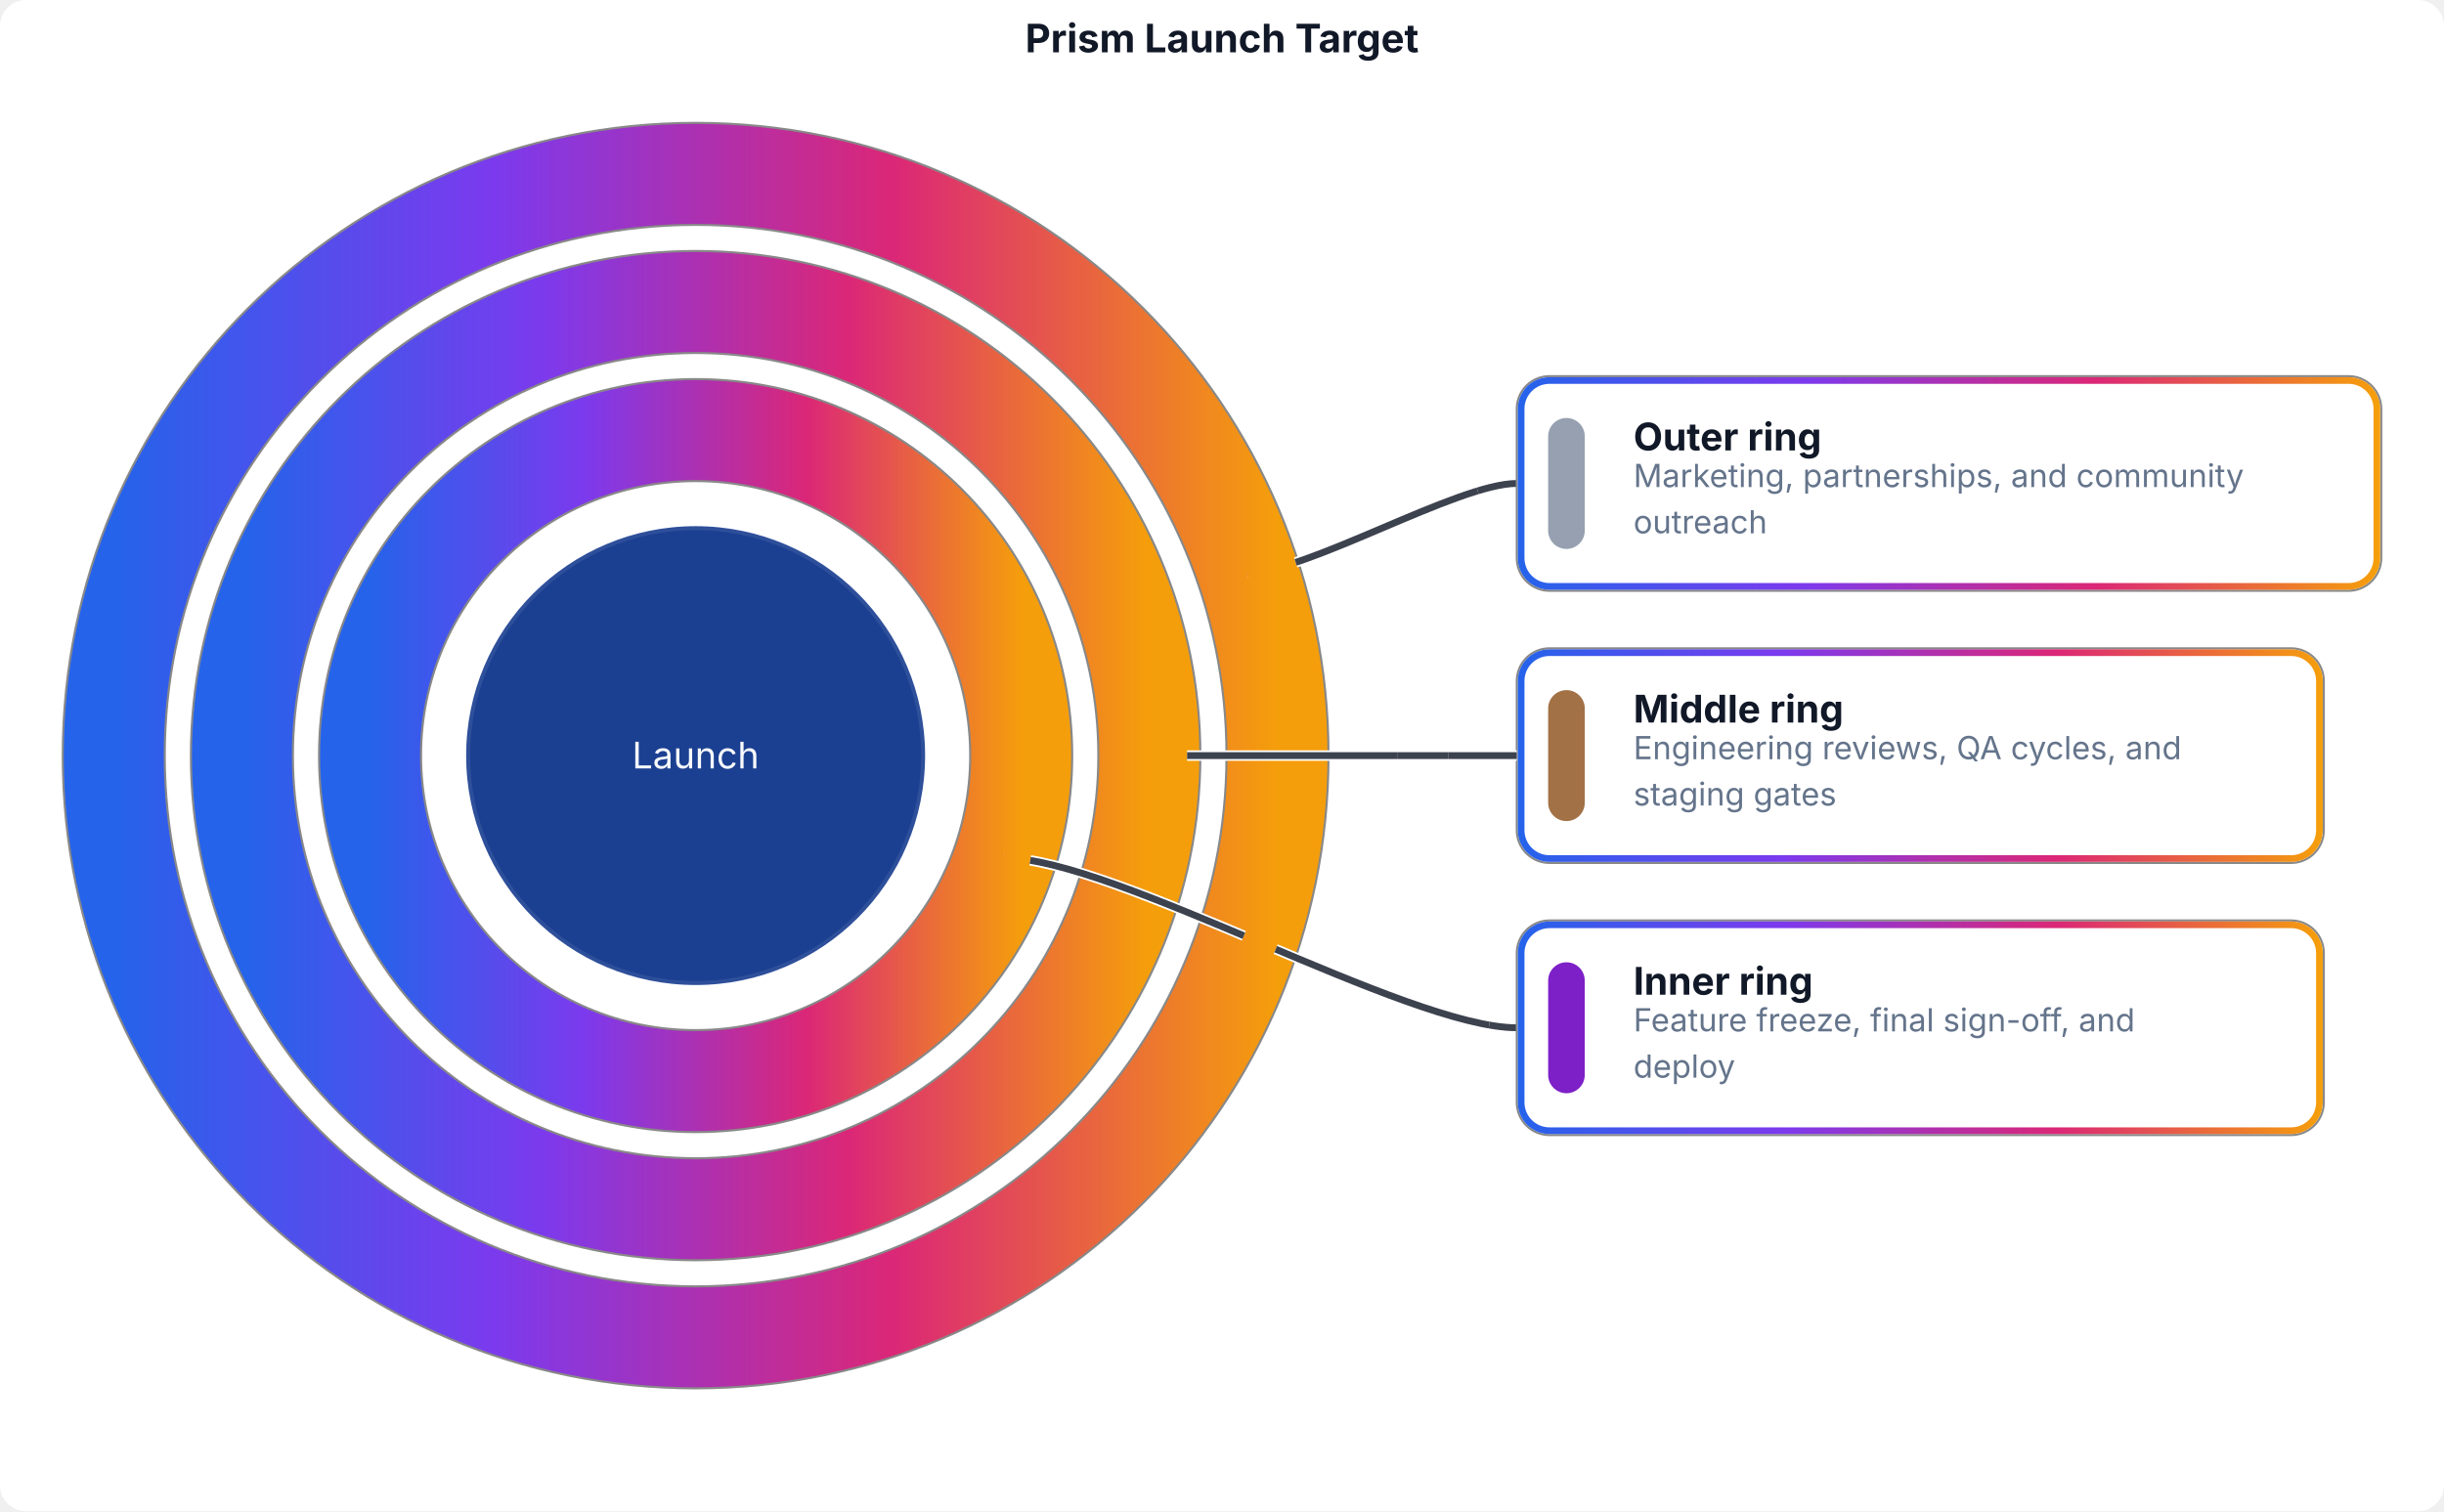
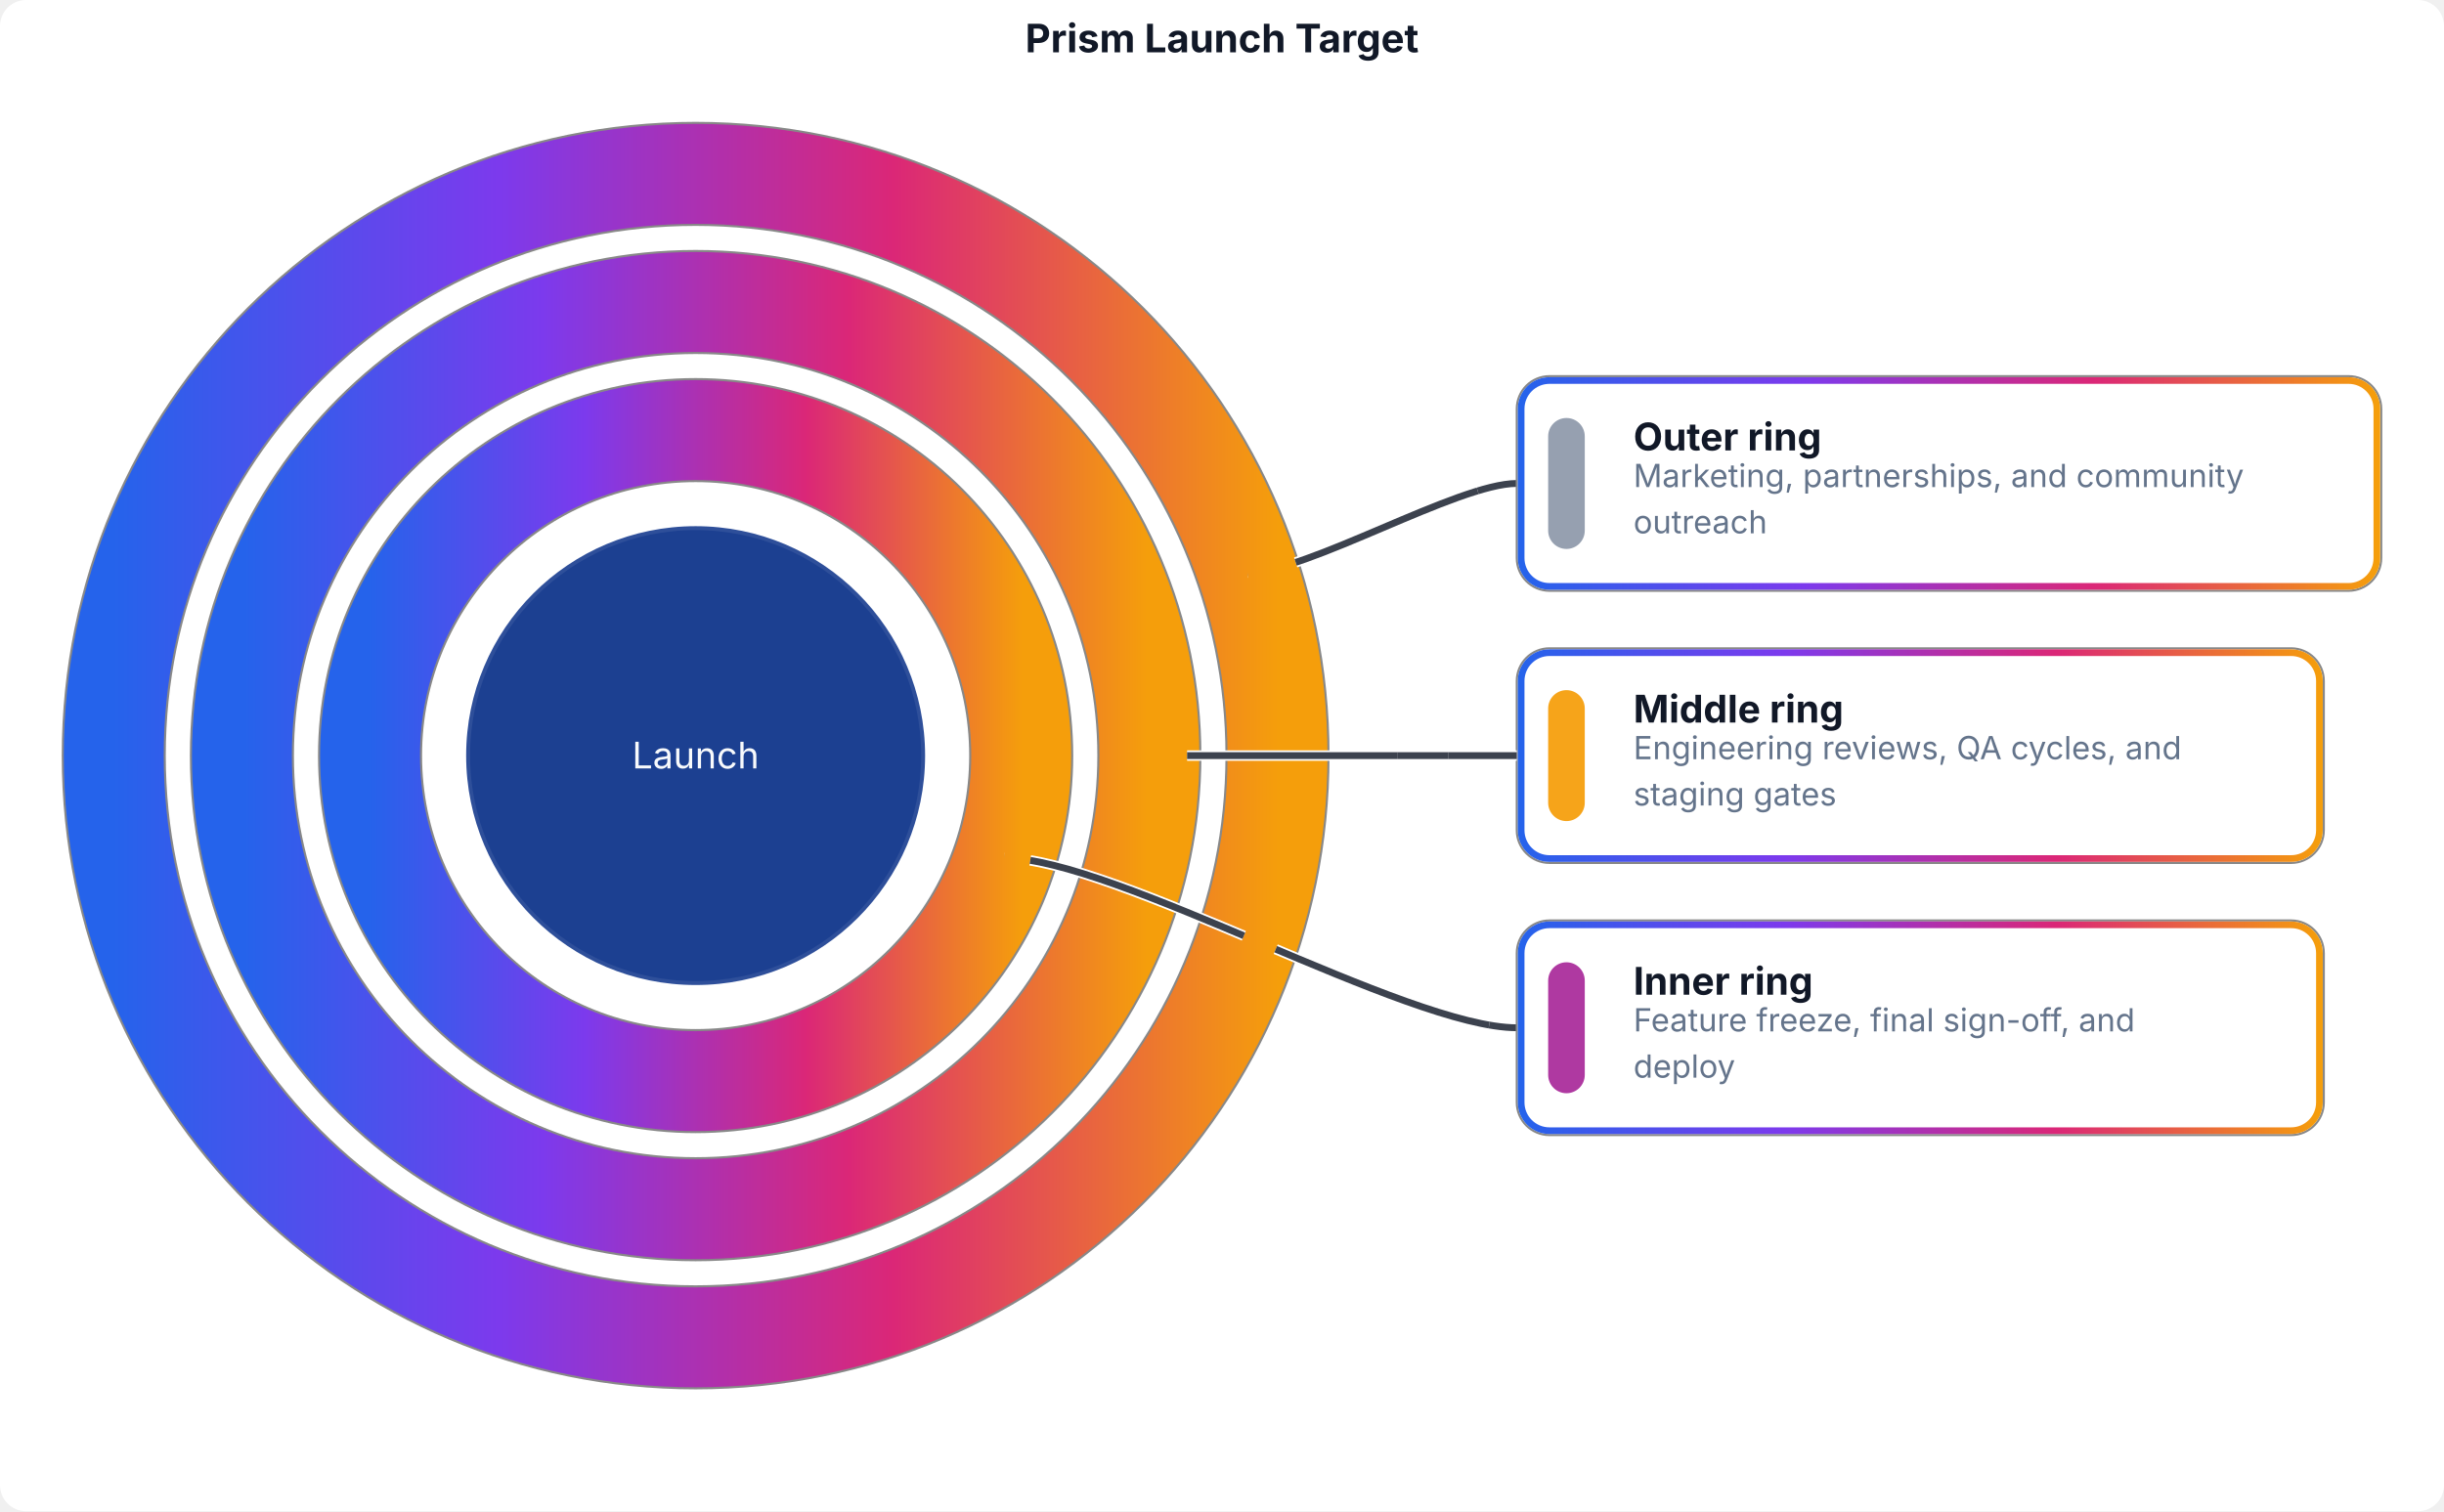
<svg xmlns="http://www.w3.org/2000/svg" width="934.56" height="578.00" viewBox="0 0 934.56 578.00">
  <defs>
    <marker id="arrowhead" markerWidth="10" markerHeight="7" refX="9" refY="3.5" orient="auto">
      <polygon points="0 0, 10 3.5, 0 7" fill="#64748B" />
    </marker>
    <marker id="arrowhead-open" markerWidth="12" markerHeight="9" refX="11" refY="4.50" orient="auto">
      <polygon points="0 0, 12 4.50, 0 9" fill="#FFFFFF" stroke="#64748B" stroke-width="1.50" />
    </marker>
    <marker id="arrowhead-filled-diamond" markerWidth="14" markerHeight="9" refX="1" refY="4.50" orient="auto">
      <polygon points="1 4.50, 7 1, 13 4.50, 7 8" fill="#64748B" />
    </marker>
    <marker id="arrowhead-open-diamond" markerWidth="14" markerHeight="9" refX="1" refY="4.50" orient="auto">
      <polygon points="1 4.50, 7 1, 13 4.50, 7 8" fill="#FFFFFF" stroke="#64748B" stroke-width="1.50" />
    </marker>
  </defs>
  <rect width="934.56" height="578.00" fill="#FFFFFF" rx="10.00" ry="10.00" />
  <text x="467.28" y="20.00" text-anchor="middle" font-family="&quot;Segoe UI&quot;, Inter, Arial, sans-serif" font-size="15.00" font-weight="bold" fill="#111827">Prism Launch Target</text>
  <path d="M 477.20,218.99 C 499.81,218.99 557.38,184.91 580.00,184.91" fill="none" stroke="#3C424E" stroke-width="2.62" stroke-linecap="round" />
  <path d="M 439.50,289.00 C 470.41,289.00 549.09,289.00 580.00,289.00" fill="none" stroke="#3C424E" stroke-width="2.62" stroke-linecap="round" />
  <path d="M 384.18,328.17 C 426.18,328.17 538.00,393.09 580.00,393.09" fill="none" stroke="#3C424E" stroke-width="2.62" stroke-linecap="round" />
  <g transform="translate(24.00,47.00)">
    <defs>
      <linearGradient id="node-0-stroke-gradient" x1="0%" y1="0%" x2="100%" y2="0%">
        <stop offset="0%" stop-color="#2563EB" />
        <stop offset="33%" stop-color="#7C3AED" />
        <stop offset="67%" stop-color="#DB2777" />
        <stop offset="100%" stop-color="#F59E0B" />
      </linearGradient>
    </defs>
    <circle cx="242.00" cy="242.00" r="222.50" fill="none" stroke="url(#node-0-stroke-gradient)" stroke-width="39.00" />
    <circle cx="242.00" cy="242.00" r="203.00" fill="none" stroke="#888888" stroke-width="0.80" />
    <circle cx="242.00" cy="242.00" r="242.00" fill="none" stroke="#888888" stroke-width="0.80" />
  </g>
  <g transform="translate(73.00,96.00)">
    <defs>
      <linearGradient id="node-1-stroke-gradient" x1="0%" y1="0%" x2="100%" y2="0%">
        <stop offset="0%" stop-color="#2563EB" />
        <stop offset="33%" stop-color="#7C3AED" />
        <stop offset="67%" stop-color="#DB2777" />
        <stop offset="100%" stop-color="#F59E0B" />
      </linearGradient>
    </defs>
    <circle cx="193.00" cy="193.00" r="173.50" fill="none" stroke="url(#node-1-stroke-gradient)" stroke-width="39.00" />
    <circle cx="193.00" cy="193.00" r="154.00" fill="none" stroke="#888888" stroke-width="0.80" />
    <circle cx="193.00" cy="193.00" r="193.00" fill="none" stroke="#888888" stroke-width="0.80" />
  </g>
  <g transform="translate(122.00,145.00)">
    <defs>
      <linearGradient id="node-2-stroke-gradient" x1="0%" y1="0%" x2="100%" y2="0%">
        <stop offset="0%" stop-color="#2563EB" />
        <stop offset="33%" stop-color="#7C3AED" />
        <stop offset="67%" stop-color="#DB2777" />
        <stop offset="100%" stop-color="#F59E0B" />
      </linearGradient>
    </defs>
    <circle cx="144.00" cy="144.00" r="124.50" fill="none" stroke="url(#node-2-stroke-gradient)" stroke-width="39.00" />
    <circle cx="144.00" cy="144.00" r="105.00" fill="none" stroke="#888888" stroke-width="0.80" />
    <circle cx="144.00" cy="144.00" r="144.00" fill="none" stroke="#888888" stroke-width="0.80" />
  </g>
  <g transform="translate(179.00,202.00)">
    <ellipse cx="87.00" cy="87.00" rx="87.00" ry="87.00" fill="#1C4091" stroke="#2E4F9A" stroke-width="1.50" />
    <text x="87.00" y="91.90" text-anchor="middle" font-family="&quot;Segoe UI&quot;, Inter, Arial, sans-serif" font-size="14.00" fill="#F8FAFC">Launch</text>
  </g>
  <g transform="translate(580.00,143.87)">
    <defs>
      <linearGradient id="target-card_0-accent" x1="0%" y1="0%" x2="100%" y2="0%">
        <stop offset="0%" stop-color="#2563EB" />
        <stop offset="33%" stop-color="#7C3AED" />
        <stop offset="67%" stop-color="#DB2777" />
        <stop offset="100%" stop-color="#F59E0B" />
      </linearGradient>
    </defs>
    <rect x="0" y="0" width="330.56" height="82.09" rx="12.50" ry="12.50" fill="#FFFFFF" stroke="none" />
    <rect x="0" y="0" width="330.56" height="82.09" rx="12.50" ry="12.50" fill="none" stroke="#888888" stroke-width="0.80" />
    <rect x="1.67" y="1.67" width="327.21" height="78.74" rx="10.82" ry="10.82" fill="none" stroke="url(#target-card_0-accent)" stroke-width="2.55" />
    <rect x="12.00" y="16.00" width="14.00" height="50.09" rx="7.00" ry="7.00" fill="#96A0B0" stroke="none" />
    <text x="44.60" y="28.40" text-anchor="start" font-family="&quot;Segoe UI&quot;, Inter, Arial, sans-serif" font-size="14.60" font-weight="bold" fill="#111827">Outer ring</text>
    <text x="44.60" y="42.43" text-anchor="start" font-family="&quot;Segoe UI&quot;, Inter, Arial, sans-serif" font-size="12.20" fill="#64748B">Marketing, partnerships, and community</text>
    <text x="44.60" y="60.12" text-anchor="start" font-family="&quot;Segoe UI&quot;, Inter, Arial, sans-serif" font-size="12.20" fill="#64748B">outreach</text>
  </g>
  <g transform="translate(580.00,247.96)">
    <defs>
      <linearGradient id="target-card_1-accent" x1="0%" y1="0%" x2="100%" y2="0%">
        <stop offset="0%" stop-color="#2563EB" />
        <stop offset="33%" stop-color="#7C3AED" />
        <stop offset="67%" stop-color="#DB2777" />
        <stop offset="100%" stop-color="#F59E0B" />
      </linearGradient>
    </defs>
    <rect x="0" y="0" width="308.60" height="82.09" rx="12.50" ry="12.50" fill="#FFFFFF" stroke="none" />
    <rect x="0" y="0" width="308.60" height="82.09" rx="12.50" ry="12.50" fill="none" stroke="#888888" stroke-width="0.80" />
    <rect x="1.67" y="1.67" width="305.25" height="78.74" rx="10.82" ry="10.82" fill="none" stroke="url(#target-card_1-accent)" stroke-width="2.55" />
-     <rect x="12.00" y="16.00" width="14.00" height="50.09" rx="7.00" ry="7.00" fill="#A27146" stroke="none" />
+     <rect x="12.00" y="16.00" width="14.00" height="50.09" rx="7.00" ry="7.00" fill="#F6A41A" stroke="none" />
    <text x="44.60" y="28.40" text-anchor="start" font-family="&quot;Segoe UI&quot;, Inter, Arial, sans-serif" font-size="14.60" font-weight="bold" fill="#111827">Middle ring</text>
    <text x="44.60" y="42.43" text-anchor="start" font-family="&quot;Segoe UI&quot;, Inter, Arial, sans-serif" font-size="12.20" fill="#64748B">Engineering reviews, QA cycles, and</text>
    <text x="44.60" y="60.12" text-anchor="start" font-family="&quot;Segoe UI&quot;, Inter, Arial, sans-serif" font-size="12.20" fill="#64748B">staging gates</text>
  </g>
  <g transform="translate(580.00,352.05)">
    <defs>
      <linearGradient id="target-card_2-accent" x1="0%" y1="0%" x2="100%" y2="0%">
        <stop offset="0%" stop-color="#2563EB" />
        <stop offset="33%" stop-color="#7C3AED" />
        <stop offset="67%" stop-color="#DB2777" />
        <stop offset="100%" stop-color="#F59E0B" />
      </linearGradient>
    </defs>
    <rect x="0" y="0" width="308.60" height="82.09" rx="12.50" ry="12.50" fill="#FFFFFF" stroke="none" />
    <rect x="0" y="0" width="308.60" height="82.09" rx="12.50" ry="12.50" fill="none" stroke="#888888" stroke-width="0.80" />
    <rect x="1.67" y="1.67" width="305.25" height="78.74" rx="10.82" ry="10.82" fill="none" stroke="url(#target-card_2-accent)" stroke-width="2.55" />
-     <rect x="12.00" y="16.00" width="14.00" height="50.09" rx="7.00" ry="7.00" fill="#7D20C8" stroke="none" />
+     <rect x="12.00" y="16.00" width="14.00" height="50.09" rx="7.00" ry="7.00" fill="#AF39A1" stroke="none" />
    <text x="44.60" y="28.40" text-anchor="start" font-family="&quot;Segoe UI&quot;, Inter, Arial, sans-serif" font-size="14.60" font-weight="bold" fill="#111827">Inner ring</text>
    <text x="44.60" y="42.43" text-anchor="start" font-family="&quot;Segoe UI&quot;, Inter, Arial, sans-serif" font-size="12.20" fill="#64748B">Feature freeze, final sign-off, and</text>
    <text x="44.60" y="60.12" text-anchor="start" font-family="&quot;Segoe UI&quot;, Inter, Arial, sans-serif" font-size="12.20" fill="#64748B">deploy</text>
  </g>
  <path d="M 477.20,218.99 C 499.81,218.99 557.38,184.91 580.00,184.91" fill="none" stroke="#FFFFFF" stroke-width="3.98" stroke-linecap="butt" stroke-linejoin="round" pathLength="100" stroke-dasharray="0 18.73 74.81 6.46" />
  <path d="M 477.20,218.99 C 499.81,218.99 557.38,184.91 580.00,184.91" fill="none" stroke="#3C424E" stroke-width="2.62" stroke-linecap="butt" stroke-linejoin="round" pathLength="100" stroke-dasharray="0 18.73 74.81 6.46" />
  <path d="M 439.50,289.00 C 470.41,289.00 549.09,289.00 580.00,289.00" fill="none" stroke="#FFFFFF" stroke-width="3.98" stroke-linecap="butt" stroke-linejoin="round" pathLength="100" stroke-dasharray="0 14.43 80.58 4.98" />
  <path d="M 439.50,289.00 C 470.41,289.00 549.09,289.00 580.00,289.00" fill="none" stroke="#3C424E" stroke-width="2.62" stroke-linecap="butt" stroke-linejoin="round" pathLength="100" stroke-dasharray="0 14.43 80.58 4.98" />
  <path d="M 384.18,328.17 C 426.18,328.17 538.00,393.09 580.00,393.09" fill="none" stroke="#FFFFFF" stroke-width="3.98" stroke-linecap="butt" stroke-linejoin="round" pathLength="100" stroke-dasharray="0 9.83 86.78 3.39" />
  <path d="M 384.18,328.17 C 426.18,328.17 538.00,393.09 580.00,393.09" fill="none" stroke="#3C424E" stroke-width="2.62" stroke-linecap="butt" stroke-linejoin="round" pathLength="100" stroke-dasharray="0 9.83 86.78 3.39" />
</svg>
